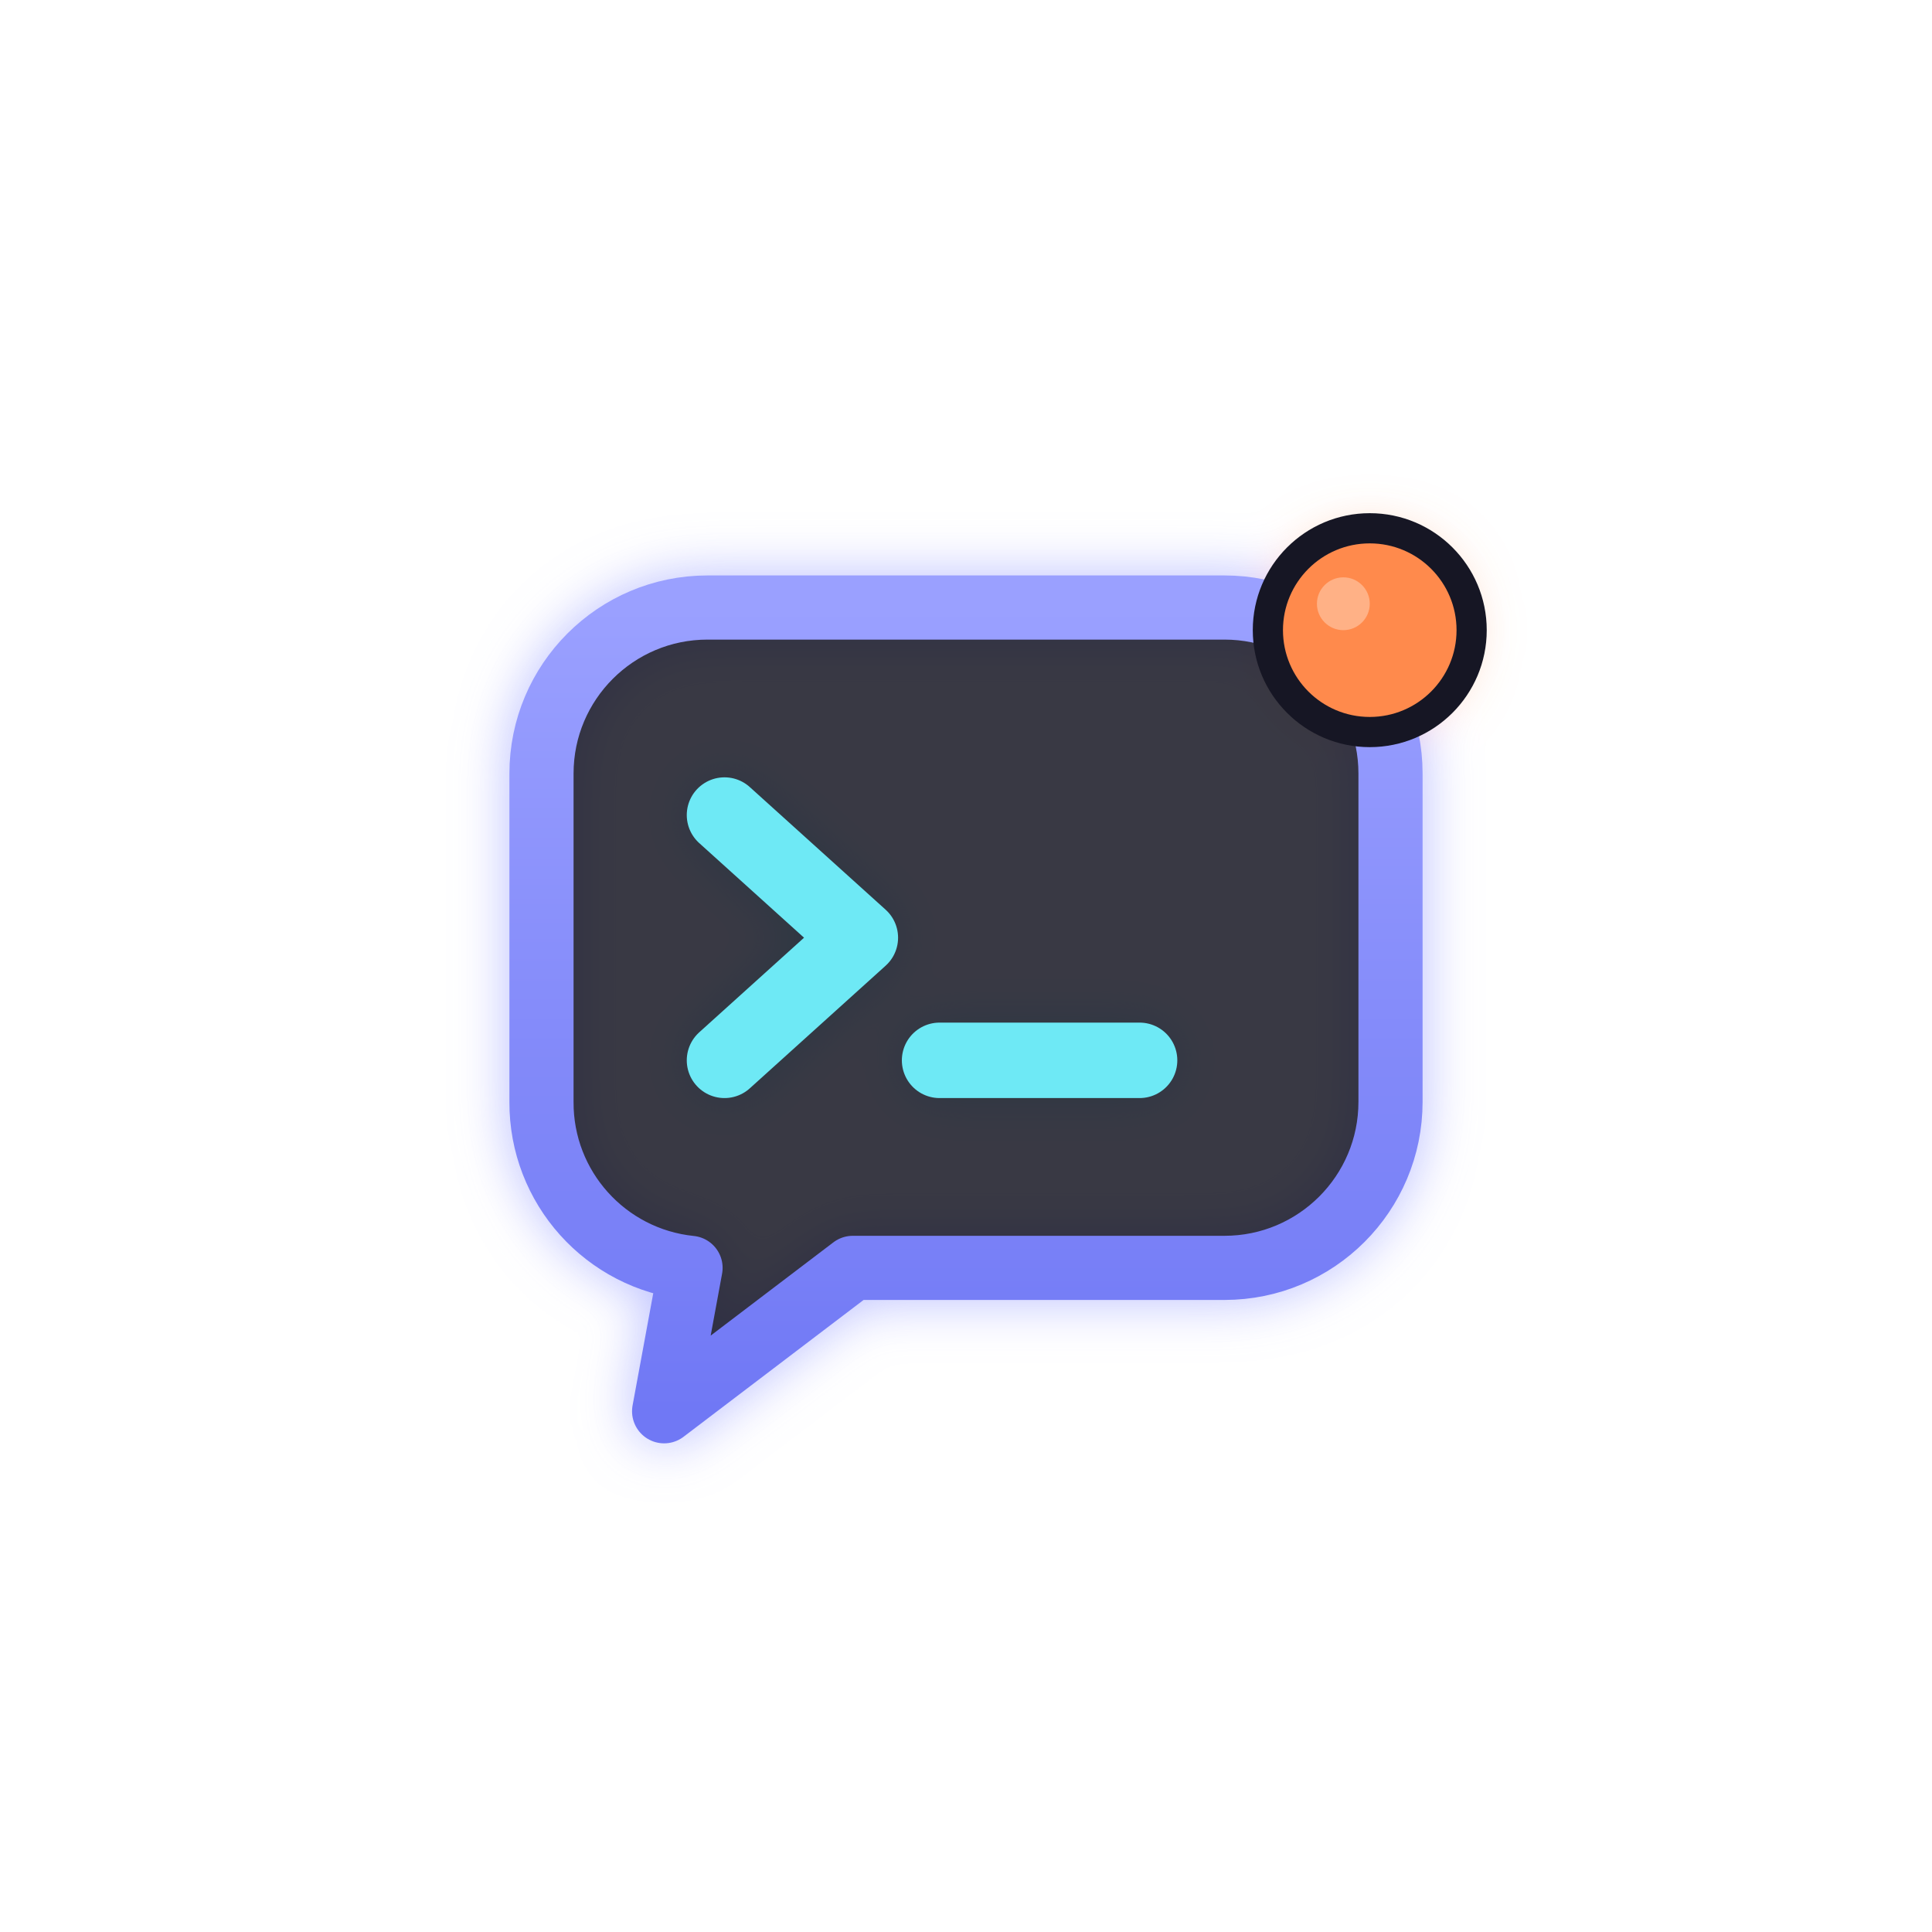
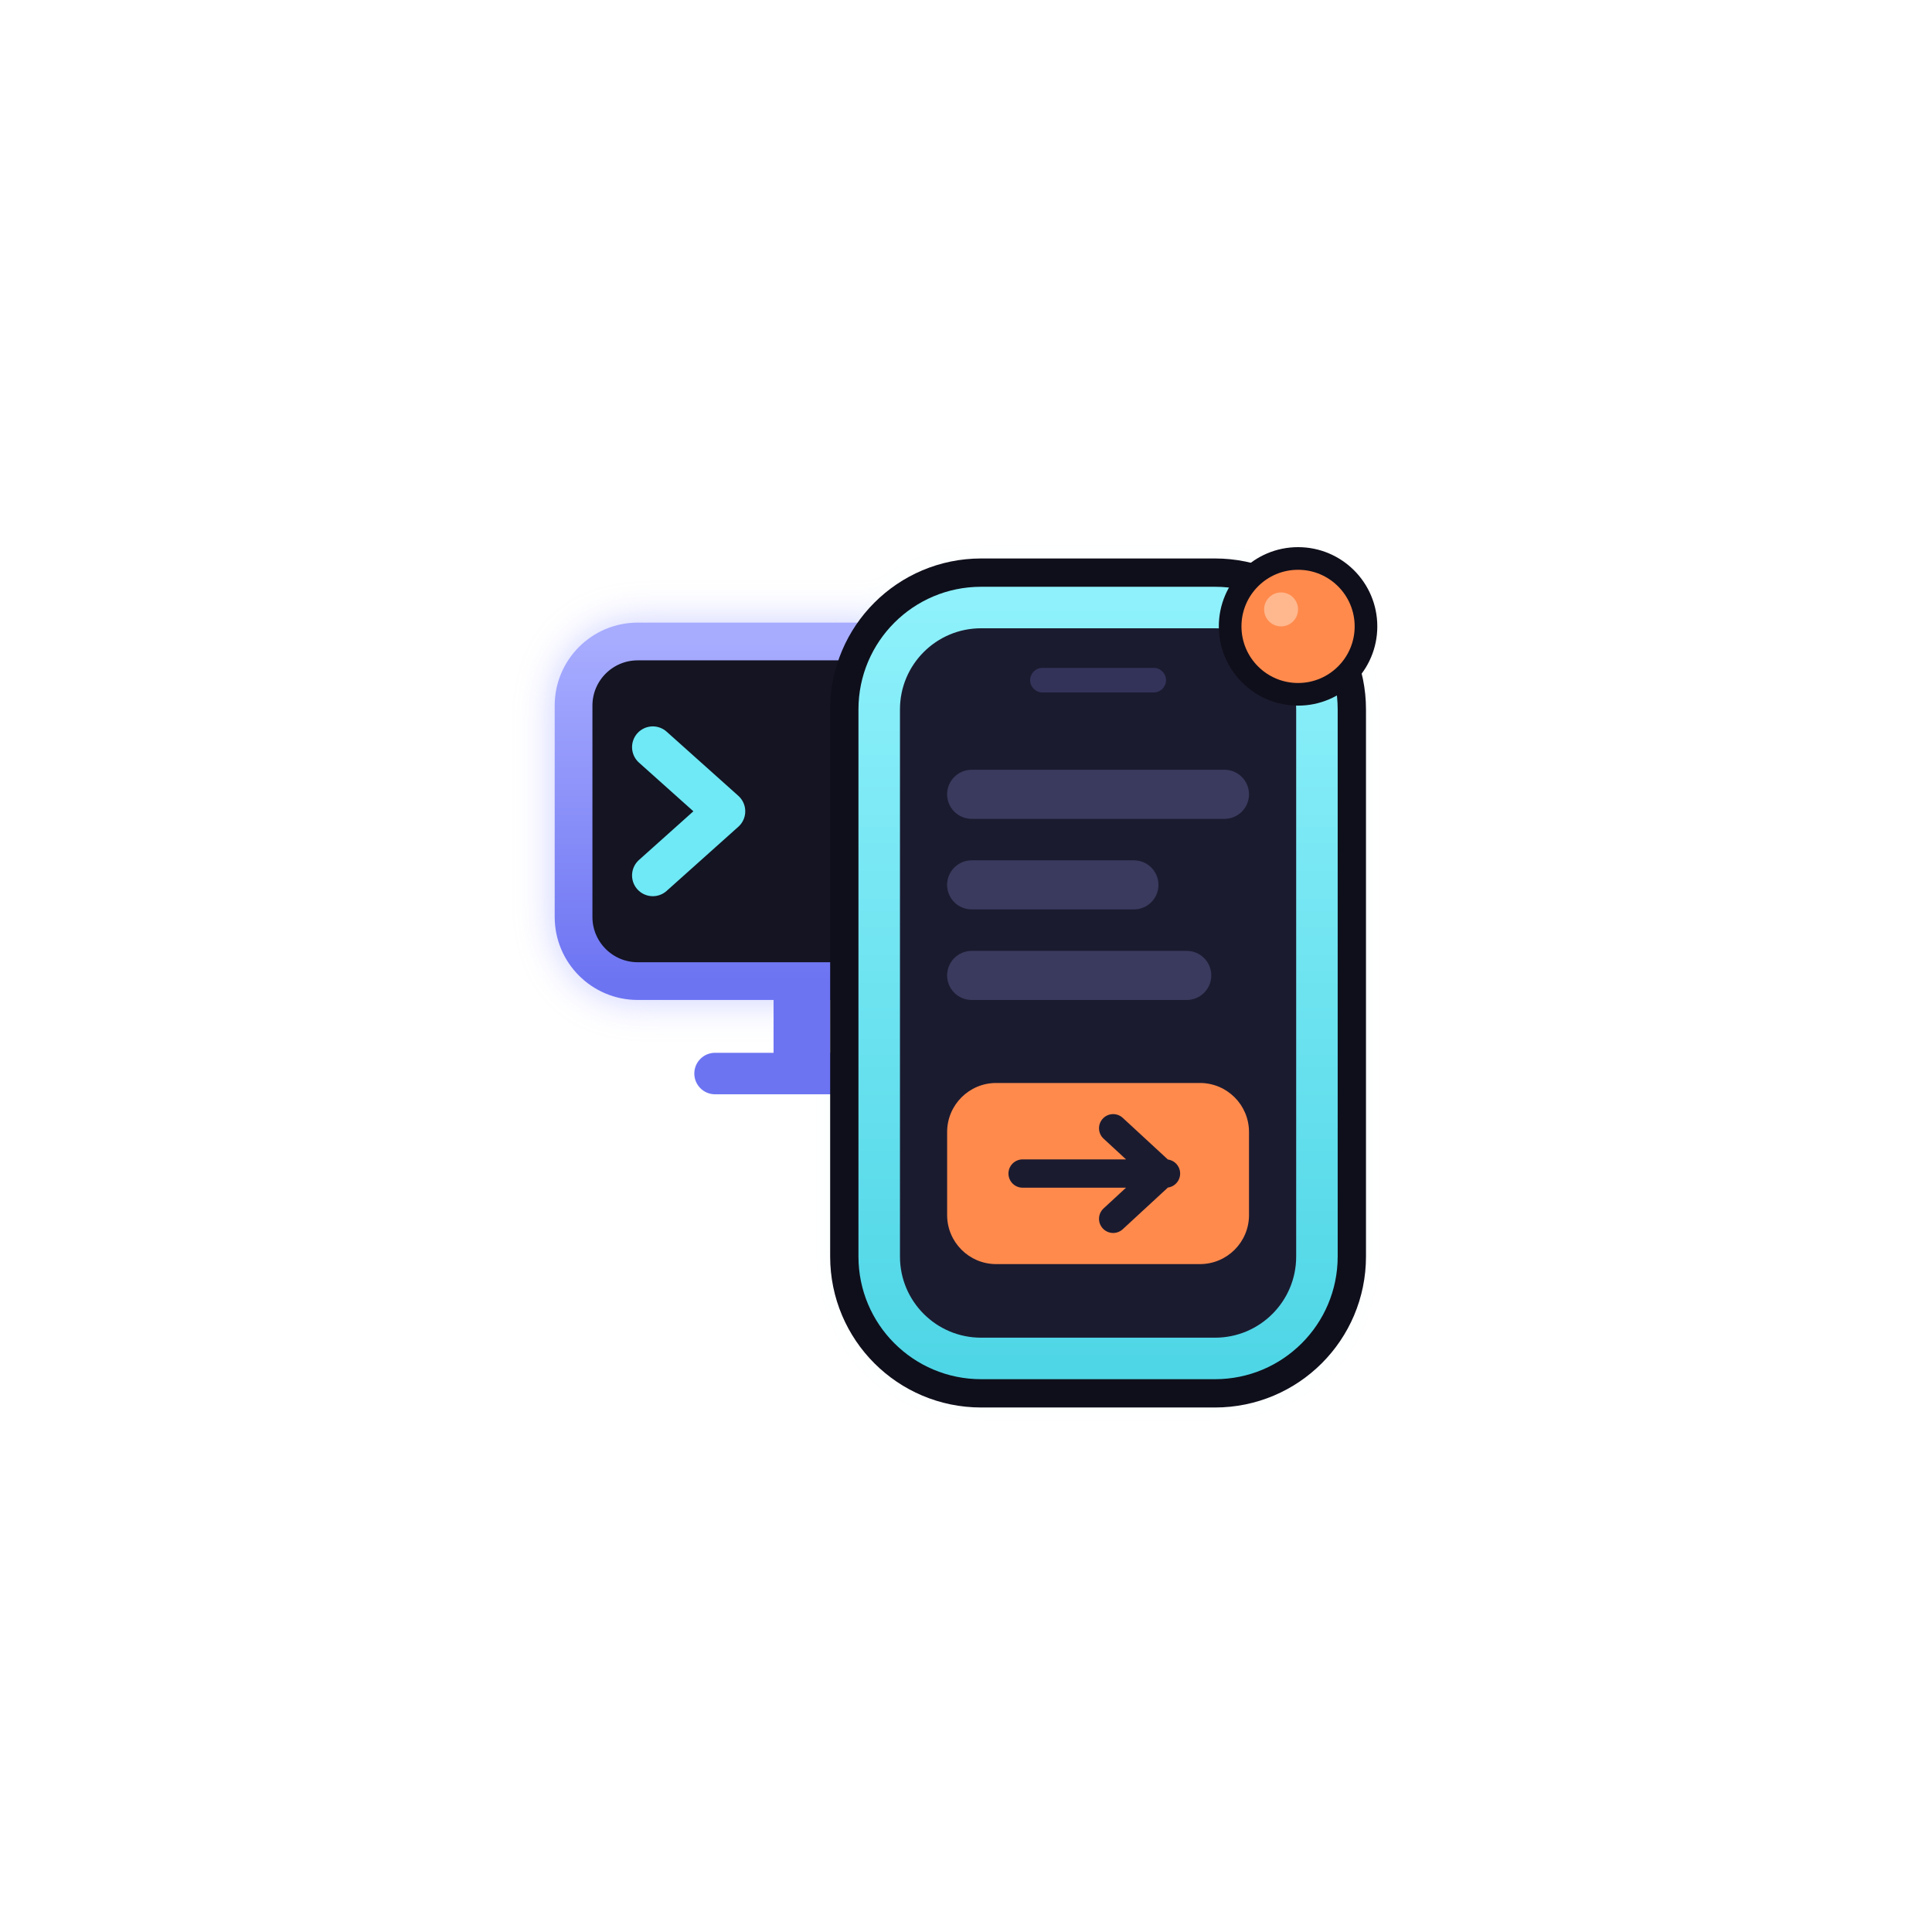
<svg xmlns="http://www.w3.org/2000/svg" width="1024" height="1024" viewBox="0 0 1024 1024">
  <defs>
-     <filter id="glow" x="-30%" y="-30%" width="160%" height="160%">
-       <feGaussianBlur stdDeviation="14" />
+     <linearGradient id="ind" x1="0" y1="0" x2="0" y2="1">
+       <stop offset="0" stop-color="#a7acff" />
+       <stop offset="1" stop-color="#6d74f2" />
+     </linearGradient>
+     <linearGradient id="cy" x1="0" y1="0" x2="0" y2="1">
+       <stop offset="0" stop-color="#8ef1fb" />
+       <stop offset="1" stop-color="#4fd6e6" />
+     </linearGradient>
+     <filter id="gl" x="-40%" y="-40%" width="180%" height="180%">
+       <feGaussianBlur stdDeviation="10" />
    </filter>
-     <linearGradient id="bubble" x1="0" y1="0" x2="0" y2="1">
-       <stop offset="0" stop-color="#9aa0ff" />
-       <stop offset="1" stop-color="#7078f5" />
-     </linearGradient>
  </defs>
-   <g id="glows" opacity="0.55" filter="url(#glow)">
-     <path d="M375 322 H649 A88 88 0 0 1 737 410 V584 A88 88 0 0 1 649 672 H452 L352 748 L366 672 A88 88 0 0 1 287 584 V410 A88 88 0 0 1 375 322 Z" fill="none" stroke="#8088ff" stroke-width="34" stroke-linejoin="round" />
-     <path d="M384 432 L456 497 L384 562" fill="none" stroke="#5fe3f0" stroke-width="40" stroke-linecap="round" stroke-linejoin="round" />
-     <path d="M498 562 H604" fill="none" stroke="#5fe3f0" stroke-width="40" stroke-linecap="round" />
-     <circle cx="726" cy="334" r="50" fill="#ff8a4c" />
+   <g transform="translate(256 256)">
+     <g transform="translate(20 0)">
+       <g opacity="0.4" filter="url(#gl)">
+         <rect x="28" y="84" width="250" height="180" rx="34" fill="none" stroke="#7c84ff" stroke-width="20" />
+         <rect x="190" y="66" width="232" height="398" rx="54" fill="none" stroke="#6ee9f5" stroke-width="22" />
+       </g>
+       <rect x="134" y="264" width="30" height="46" fill="#6d74f2" />
+       <rect x="92" y="302" width="114" height="22" rx="11" fill="#6d74f2" />
+       <rect x="28" y="84" width="250" height="180" rx="34" fill="#141422" stroke="url(#ind)" stroke-width="20" />
+       <path d="M70 140 L108 174 L70 208" fill="none" stroke="#6ee9f5" stroke-width="22" stroke-linecap="round" stroke-linejoin="round" />
+       <rect x="190" y="66" width="232" height="398" rx="54" fill="#0f0f1b" stroke="#0f0f1b" stroke-width="52" />
+       <rect x="190" y="66" width="232" height="398" rx="54" fill="#1b1b30" stroke="url(#cy)" stroke-width="22" />
+       <rect x="270" y="98" width="72" height="13" rx="6.5" fill="#33335a" />
+       <rect x="226" y="152" width="160" height="26" rx="13" fill="#3a3a5e" />
+       <rect x="226" y="200" width="112" height="26" rx="13" fill="#3a3a5e" />
+       <rect x="226" y="248" width="140" height="26" rx="13" fill="#3a3a5e" />
+       <rect x="226" y="318" width="160" height="96" rx="26" fill="#ff8a4c" />
+       <path d="M266 366 h76 M314 342 l26 24 l-26 24" fill="none" stroke="#1b1b30" stroke-width="15" stroke-linecap="round" stroke-linejoin="round" />
+       <circle cx="412" cy="76" r="42" fill="#0f0f1b" />
+       <circle cx="412" cy="76" r="30" fill="#ff8a4c" />
+       <circle cx="403" cy="67" r="9" fill="#ffc29e" opacity="0.8" />
+     </g>
  </g>
-   <path d="M375 322 H649 A88 88 0 0 1 737 410 V584 A88 88 0 0 1 649 672 H452 L352 748 L366 672 A88 88 0 0 1 287 584 V410 A88 88 0 0 1 375 322 Z" fill="#171724" fill-opacity="0.85" stroke="url(#bubble)" stroke-width="34" stroke-linejoin="round" />
-   <path d="M384 432 L456 497 L384 562" fill="none" stroke="#6ee9f5" stroke-width="40" stroke-linecap="round" stroke-linejoin="round" />
-   <path d="M498 562 H604" fill="none" stroke="#6ee9f5" stroke-width="40" stroke-linecap="round" />
-   <circle cx="726" cy="334" r="62" fill="#161624" />
-   <circle cx="726" cy="334" r="46" fill="#ff8a4c" />
-   <circle cx="712" cy="320" r="14" fill="#ffc29e" opacity="0.7" />
</svg>
